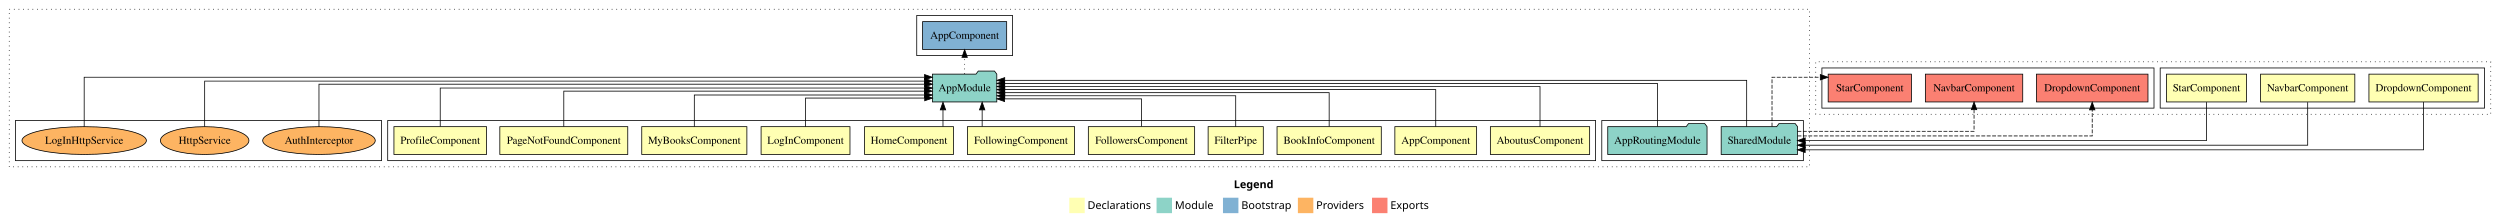
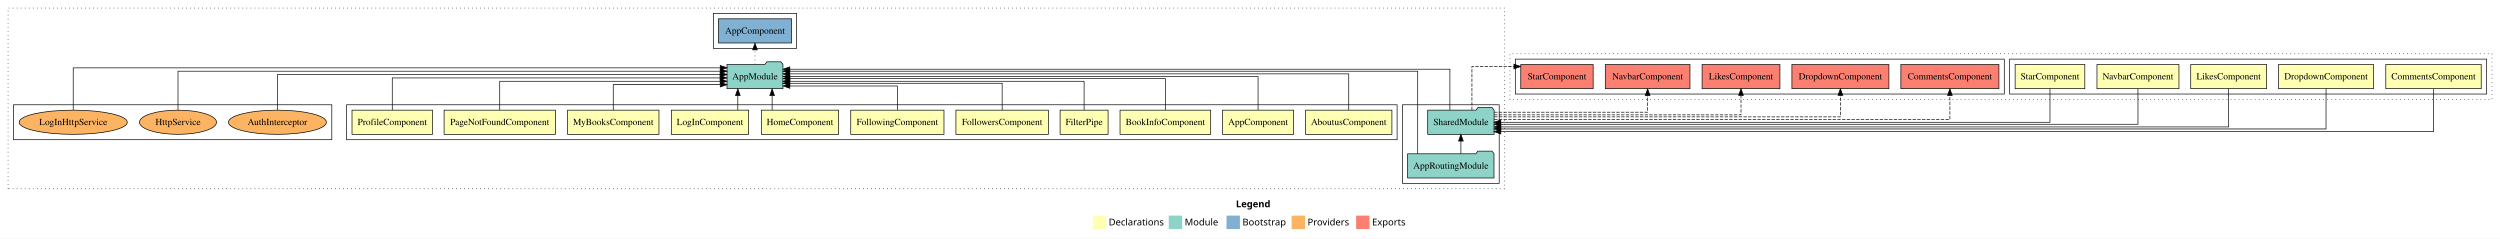
- <svg xmlns="http://www.w3.org/2000/svg" width="3237pt" height="290pt" viewBox="0.00 0.00 3237.00 290.00">
-   <g id="graph0" class="graph" transform="scale(1 1) rotate(0) translate(4 286)">
-     <polygon fill="#ffffff" stroke="transparent" points="-4,4 -4,-286 3233,-286 3233,4 -4,4" />
-     <text text-anchor="start" x="1593.509" y="-42.4" font-family="sans-serif" font-weight="bold" font-size="14.00" fill="#000000">Legend</text>
-     <polygon fill="#ffffb3" stroke="transparent" points="1380.5,-10 1380.5,-30 1400.5,-30 1400.5,-10 1380.5,-10" />
-     <text text-anchor="start" x="1404.129" y="-15.4" font-family="sans-serif" font-size="14.00" fill="#000000">  Declarations</text>
-     <polygon fill="#8dd3c7" stroke="transparent" points="1493.5,-10 1493.5,-30 1513.5,-30 1513.5,-10 1493.5,-10" />
-     <text text-anchor="start" x="1517.225" y="-15.4" font-family="sans-serif" font-size="14.00" fill="#000000">  Module</text>
-     <polygon fill="#80b1d3" stroke="transparent" points="1579.5,-10 1579.5,-30 1599.5,-30 1599.5,-10 1579.5,-10" />
-     <text text-anchor="start" x="1603.281" y="-15.4" font-family="sans-serif" font-size="14.00" fill="#000000">  Bootstrap</text>
-     <polygon fill="#fdb462" stroke="transparent" points="1676.5,-10 1676.5,-30 1696.5,-30 1696.5,-10 1676.5,-10" />
-     <text text-anchor="start" x="1700.173" y="-15.4" font-family="sans-serif" font-size="14.00" fill="#000000">  Providers</text>
-     <polygon fill="#fb8072" stroke="transparent" points="1772.5,-10 1772.5,-30 1792.5,-30 1792.5,-10 1772.5,-10" />
-     <text text-anchor="start" x="1796.226" y="-15.4" font-family="sans-serif" font-size="14.00" fill="#000000">  Exports</text>
+ <svg xmlns="http://www.w3.org/2000/svg" width="3722pt" height="355pt" viewBox="0.00 0.00 3722.00 355.00">
+   <g id="graph0" class="graph" transform="scale(1 1) rotate(0) translate(4 351)">
+     <polygon fill="#ffffff" stroke="transparent" points="-4,4 -4,-351 3718,-351 3718,4 -4,4" />
+     <text text-anchor="start" x="1836.009" y="-42.4" font-family="sans-serif" font-weight="bold" font-size="14.00" fill="#000000">Legend</text>
+     <polygon fill="#ffffb3" stroke="transparent" points="1623,-10 1623,-30 1643,-30 1643,-10 1623,-10" />
+     <text text-anchor="start" x="1646.629" y="-15.4" font-family="sans-serif" font-size="14.00" fill="#000000">  Declarations</text>
+     <polygon fill="#8dd3c7" stroke="transparent" points="1736,-10 1736,-30 1756,-30 1756,-10 1736,-10" />
+     <text text-anchor="start" x="1759.725" y="-15.4" font-family="sans-serif" font-size="14.00" fill="#000000">  Module</text>
+     <polygon fill="#80b1d3" stroke="transparent" points="1822,-10 1822,-30 1842,-30 1842,-10 1822,-10" />
+     <text text-anchor="start" x="1845.781" y="-15.4" font-family="sans-serif" font-size="14.00" fill="#000000">  Bootstrap</text>
+     <polygon fill="#fdb462" stroke="transparent" points="1919,-10 1919,-30 1939,-30 1939,-10 1919,-10" />
+     <text text-anchor="start" x="1942.673" y="-15.4" font-family="sans-serif" font-size="14.00" fill="#000000">  Providers</text>
+     <polygon fill="#fb8072" stroke="transparent" points="2015,-10 2015,-30 2035,-30 2035,-10 2015,-10" />
+     <text text-anchor="start" x="2038.726" y="-15.4" font-family="sans-serif" font-size="14.00" fill="#000000">  Exports</text>
    <g id="clust1" class="cluster">
-       <polygon fill="none" stroke="#000000" stroke-dasharray="1,5" points="8,-70 8,-274 2339,-274 2339,-70 8,-70" />
+       <polygon fill="none" stroke="#000000" stroke-dasharray="1,5" points="8,-70 8,-339 2236,-339 2236,-70 8,-70" />
    </g>
    <g id="clust2" class="cluster">
-       <polygon fill="none" stroke="#000000" points="498,-78 498,-130 2062,-130 2062,-78 498,-78" />
+       <polygon fill="none" stroke="#000000" points="512,-143 512,-195 2076,-195 2076,-143 512,-143" />
    </g>
    <g id="clust14" class="cluster">
-       <polygon fill="none" stroke="#000000" points="2070,-78 2070,-130 2331,-130 2331,-78 2070,-78" />
+       <polygon fill="none" stroke="#000000" points="2084,-78 2084,-195 2228,-195 2228,-78 2084,-78" />
    </g>
    <g id="clust16" class="cluster">
-       <polygon fill="none" stroke="#000000" points="1183,-214 1183,-266 1307,-266 1307,-214 1183,-214" />
+       <polygon fill="none" stroke="#000000" points="1058,-279 1058,-331 1182,-331 1182,-279 1058,-279" />
    </g>
    <g id="clust17" class="cluster">
-       <polygon fill="none" stroke="#000000" points="16,-78 16,-130 490,-130 490,-78 16,-78" />
-     </g>
-     <g id="clust24" class="cluster">
-       <polygon fill="none" stroke="#000000" stroke-dasharray="1,5" points="2347,-138 2347,-206 3221,-206 3221,-138 2347,-138" />
-     </g>
-     <g id="clust25" class="cluster">
-       <polygon fill="none" stroke="#000000" points="2793,-146 2793,-198 3213,-198 3213,-146 2793,-146" />
+       <polygon fill="none" stroke="#000000" points="16,-143 16,-195 490,-195 490,-143 16,-143" />
    </g>
    <g id="clust30" class="cluster">
-       <polygon fill="none" stroke="#000000" points="2355,-146 2355,-198 2785,-198 2785,-146 2355,-146" />
+       <polygon fill="none" stroke="#000000" stroke-dasharray="1,5" points="2244,-203 2244,-271 3706,-271 3706,-203 2244,-203" />
+     </g>
+     <g id="clust31" class="cluster">
+       <polygon fill="none" stroke="#000000" points="2988,-211 2988,-263 3698,-263 3698,-211 2988,-211" />
+     </g>
+     <g id="clust38" class="cluster">
+       <polygon fill="none" stroke="#000000" points="2252,-211 2252,-263 2980,-263 2980,-211 2252,-211" />
    </g>
    <g id="node1" class="node">
-       <polygon fill="#ffffb3" stroke="#000000" points="2054.274,-122 1925.726,-122 1925.726,-86 2054.274,-86 2054.274,-122" />
-       <text text-anchor="middle" x="1990" y="-99.8" font-family="Times,serif" font-size="14.00" fill="#000000">AboutusComponent</text>
+       <polygon fill="#ffffb3" stroke="#000000" points="2068.274,-187 1939.726,-187 1939.726,-151 2068.274,-151 2068.274,-187" />
+       <text text-anchor="middle" x="2004" y="-164.8" font-family="Times,serif" font-size="14.00" fill="#000000">AboutusComponent</text>
    </g>
    <g id="node12" class="node">
-       <polygon fill="#8dd3c7" stroke="#000000" points="1286.657,-190 1283.657,-194 1262.657,-194 1259.657,-190 1203.343,-190 1203.343,-154 1286.657,-154 1286.657,-190" />
-       <text text-anchor="middle" x="1245" y="-167.8" font-family="Times,serif" font-size="14.00" fill="#000000">AppModule</text>
+       <polygon fill="#8dd3c7" stroke="#000000" points="1161.657,-255 1158.657,-259 1137.657,-259 1134.657,-255 1078.343,-255 1078.343,-219 1161.657,-219 1161.657,-255" />
+       <text text-anchor="middle" x="1120" y="-232.8" font-family="Times,serif" font-size="14.00" fill="#000000">AppModule</text>
    </g>
    <g id="edge1" class="edge">
-       <path fill="none" stroke="#000000" d="M1990,-122.027C1990,-142.767 1990,-174 1990,-174 1990,-174 1296.919,-174 1296.919,-174" />
-       <polygon fill="#000000" stroke="#000000" points="1296.92,-170.5 1286.919,-174 1296.919,-177.5 1296.92,-170.5" />
+       <path fill="none" stroke="#000000" d="M2004,-187.169C2004,-208.498 2004,-241 2004,-241 2004,-241 1171.746,-241 1171.746,-241" />
+       <polygon fill="#000000" stroke="#000000" points="1171.746,-237.5 1161.746,-241 1171.746,-244.5 1171.746,-237.5" />
    </g>
    <g id="node2" class="node">
-       <polygon fill="#ffffb3" stroke="#000000" points="1907.94,-122 1802.06,-122 1802.06,-86 1907.94,-86 1907.94,-122" />
-       <text text-anchor="middle" x="1855" y="-99.8" font-family="Times,serif" font-size="14.00" fill="#000000">AppComponent</text>
+       <polygon fill="#ffffb3" stroke="#000000" points="1921.94,-187 1816.06,-187 1816.06,-151 1921.94,-151 1921.94,-187" />
+       <text text-anchor="middle" x="1869" y="-164.8" font-family="Times,serif" font-size="14.00" fill="#000000">AppComponent</text>
    </g>
    <g id="edge2" class="edge">
-       <path fill="none" stroke="#000000" d="M1855,-122.035C1855,-141.576 1855,-170 1855,-170 1855,-170 1296.928,-170 1296.928,-170" />
-       <polygon fill="#000000" stroke="#000000" points="1296.928,-166.5 1286.928,-170 1296.928,-173.5 1296.928,-166.5" />
+       <path fill="none" stroke="#000000" d="M1869,-187.223C1869,-207.365 1869,-237 1869,-237 1869,-237 1171.874,-237 1171.874,-237" />
+       <polygon fill="#000000" stroke="#000000" points="1171.874,-233.5 1161.874,-237 1171.874,-240.5 1171.874,-233.5" />
    </g>
    <g id="node3" class="node">
-       <polygon fill="#ffffb3" stroke="#000000" points="1784.49,-122 1649.51,-122 1649.51,-86 1784.49,-86 1784.49,-122" />
-       <text text-anchor="middle" x="1717" y="-99.8" font-family="Times,serif" font-size="14.00" fill="#000000">BookInfoComponent</text>
+       <polygon fill="#ffffb3" stroke="#000000" points="1798.49,-187 1663.51,-187 1663.51,-151 1798.49,-151 1798.49,-187" />
+       <text text-anchor="middle" x="1731" y="-164.8" font-family="Times,serif" font-size="14.00" fill="#000000">BookInfoComponent</text>
    </g>
    <g id="edge3" class="edge">
-       <path fill="none" stroke="#000000" d="M1717,-122.267C1717,-140.555 1717,-166 1717,-166 1717,-166 1296.887,-166 1296.887,-166" />
-       <polygon fill="#000000" stroke="#000000" points="1296.887,-162.5 1286.887,-166 1296.887,-169.5 1296.887,-162.5" />
+       <path fill="none" stroke="#000000" d="M1731,-187.106C1731,-206.339 1731,-234 1731,-234 1731,-234 1171.996,-234 1171.996,-234" />
+       <polygon fill="#000000" stroke="#000000" points="1171.996,-230.5 1161.996,-234 1171.996,-237.5 1171.996,-230.5" />
    </g>
    <g id="node4" class="node">
-       <polygon fill="#ffffb3" stroke="#000000" points="1631.718,-122 1560.282,-122 1560.282,-86 1631.718,-86 1631.718,-122" />
-       <text text-anchor="middle" x="1596" y="-99.8" font-family="Times,serif" font-size="14.00" fill="#000000">FilterPipe</text>
+       <polygon fill="#ffffb3" stroke="#000000" points="1645.718,-187 1574.282,-187 1574.282,-151 1645.718,-151 1645.718,-187" />
+       <text text-anchor="middle" x="1610" y="-164.8" font-family="Times,serif" font-size="14.00" fill="#000000">FilterPipe</text>
    </g>
    <g id="edge4" class="edge">
-       <path fill="none" stroke="#000000" d="M1596,-122.034C1596,-139.06 1596,-162 1596,-162 1596,-162 1296.99,-162 1296.99,-162" />
-       <polygon fill="#000000" stroke="#000000" points="1296.99,-158.5 1286.99,-162 1296.99,-165.5 1296.99,-158.5" />
+       <path fill="none" stroke="#000000" d="M1610,-187.302C1610,-205.27 1610,-230 1610,-230 1610,-230 1171.777,-230 1171.777,-230" />
+       <polygon fill="#000000" stroke="#000000" points="1171.777,-226.5 1161.777,-230 1171.777,-233.5 1171.777,-226.5" />
    </g>
    <g id="node5" class="node">
-       <polygon fill="#ffffb3" stroke="#000000" points="1542.823,-122 1405.177,-122 1405.177,-86 1542.823,-86 1542.823,-122" />
-       <text text-anchor="middle" x="1474" y="-99.8" font-family="Times,serif" font-size="14.00" fill="#000000">FollowersComponent</text>
+       <polygon fill="#ffffb3" stroke="#000000" points="1556.823,-187 1419.177,-187 1419.177,-151 1556.823,-151 1556.823,-187" />
+       <text text-anchor="middle" x="1488" y="-164.8" font-family="Times,serif" font-size="14.00" fill="#000000">FollowersComponent</text>
    </g>
    <g id="edge5" class="edge">
-       <path fill="none" stroke="#000000" d="M1474,-122.282C1474,-137.948 1474,-158 1474,-158 1474,-158 1296.736,-158 1296.736,-158" />
-       <polygon fill="#000000" stroke="#000000" points="1296.736,-154.5 1286.736,-158 1296.736,-161.5 1296.736,-154.5" />
+       <path fill="none" stroke="#000000" d="M1488,-187.034C1488,-204.06 1488,-227 1488,-227 1488,-227 1171.856,-227 1171.856,-227" />
+       <polygon fill="#000000" stroke="#000000" points="1171.856,-223.5 1161.856,-227 1171.856,-230.5 1171.856,-223.5" />
    </g>
    <g id="node6" class="node">
-       <polygon fill="#ffffb3" stroke="#000000" points="1387.393,-122 1248.607,-122 1248.607,-86 1387.393,-86 1387.393,-122" />
-       <text text-anchor="middle" x="1318" y="-99.8" font-family="Times,serif" font-size="14.00" fill="#000000">FollowingComponent</text>
+       <polygon fill="#ffffb3" stroke="#000000" points="1401.393,-187 1262.607,-187 1262.607,-151 1401.393,-151 1401.393,-187" />
+       <text text-anchor="middle" x="1332" y="-164.8" font-family="Times,serif" font-size="14.00" fill="#000000">FollowingComponent</text>
    </g>
    <g id="edge6" class="edge">
-       <path fill="none" stroke="#000000" d="M1267.691,-122.223C1267.691,-122.223 1267.691,-143.727 1267.691,-143.727" />
-       <polygon fill="#000000" stroke="#000000" points="1264.191,-143.727 1267.691,-153.727 1271.191,-143.727 1264.191,-143.727" />
+       <path fill="none" stroke="#000000" d="M1332,-187.282C1332,-202.948 1332,-223 1332,-223 1332,-223 1171.884,-223 1171.884,-223" />
+       <polygon fill="#000000" stroke="#000000" points="1171.884,-219.5 1161.884,-223 1171.884,-226.5 1171.884,-219.5" />
    </g>
    <g id="node7" class="node">
-       <polygon fill="#ffffb3" stroke="#000000" points="1230.545,-122 1115.455,-122 1115.455,-86 1230.545,-86 1230.545,-122" />
-       <text text-anchor="middle" x="1173" y="-99.8" font-family="Times,serif" font-size="14.00" fill="#000000">HomeComponent</text>
+       <polygon fill="#ffffb3" stroke="#000000" points="1244.545,-187 1129.455,-187 1129.455,-151 1244.545,-151 1244.545,-187" />
+       <text text-anchor="middle" x="1187" y="-164.8" font-family="Times,serif" font-size="14.00" fill="#000000">HomeComponent</text>
    </g>
    <g id="edge7" class="edge">
-       <path fill="none" stroke="#000000" d="M1216.972,-122.223C1216.972,-122.223 1216.972,-143.727 1216.972,-143.727" />
-       <polygon fill="#000000" stroke="#000000" points="1213.472,-143.727 1216.972,-153.727 1220.472,-143.727 1213.472,-143.727" />
+       <path fill="none" stroke="#000000" d="M1145.528,-187.223C1145.528,-187.223 1145.528,-208.727 1145.528,-208.727" />
+       <polygon fill="#000000" stroke="#000000" points="1142.028,-208.727 1145.528,-218.727 1149.028,-208.727 1142.028,-208.727" />
    </g>
    <g id="node8" class="node">
-       <polygon fill="#ffffb3" stroke="#000000" points="1096.546,-122 981.453,-122 981.453,-86 1096.546,-86 1096.546,-122" />
-       <text text-anchor="middle" x="1039" y="-99.8" font-family="Times,serif" font-size="14.00" fill="#000000">LogInComponent</text>
+       <polygon fill="#ffffb3" stroke="#000000" points="1110.546,-187 995.453,-187 995.453,-151 1110.546,-151 1110.546,-187" />
+       <text text-anchor="middle" x="1053" y="-164.8" font-family="Times,serif" font-size="14.00" fill="#000000">LogInComponent</text>
    </g>
    <g id="edge8" class="edge">
-       <path fill="none" stroke="#000000" d="M1039,-122.009C1039,-138.049 1039,-159 1039,-159 1039,-159 1193.313,-159 1193.313,-159" />
-       <polygon fill="#000000" stroke="#000000" points="1193.313,-162.5 1203.313,-159 1193.313,-155.5 1193.313,-162.5" />
+       <path fill="none" stroke="#000000" d="M1094.472,-187.223C1094.472,-187.223 1094.472,-208.727 1094.472,-208.727" />
+       <polygon fill="#000000" stroke="#000000" points="1090.972,-208.727 1094.472,-218.727 1097.972,-208.727 1090.972,-208.727" />
    </g>
    <g id="node9" class="node">
-       <polygon fill="#ffffb3" stroke="#000000" points="963.059,-122 826.941,-122 826.941,-86 963.059,-86 963.059,-122" />
-       <text text-anchor="middle" x="895" y="-99.8" font-family="Times,serif" font-size="14.00" fill="#000000">MyBooksComponent</text>
+       <polygon fill="#ffffb3" stroke="#000000" points="977.059,-187 840.941,-187 840.941,-151 977.059,-151 977.059,-187" />
+       <text text-anchor="middle" x="909" y="-164.8" font-family="Times,serif" font-size="14.00" fill="#000000">MyBooksComponent</text>
    </g>
    <g id="edge9" class="edge">
-       <path fill="none" stroke="#000000" d="M895,-122.022C895,-139.373 895,-163 895,-163 895,-163 1193.13,-163 1193.13,-163" />
-       <polygon fill="#000000" stroke="#000000" points="1193.13,-166.5 1203.13,-163 1193.129,-159.5 1193.13,-166.5" />
+       <path fill="none" stroke="#000000" d="M909,-187.027C909,-203.398 909,-225 909,-225 909,-225 1068.313,-225 1068.313,-225" />
+       <polygon fill="#000000" stroke="#000000" points="1068.313,-228.5 1078.313,-225 1068.313,-221.5 1068.313,-228.5" />
    </g>
    <g id="node10" class="node">
-       <polygon fill="#ffffb3" stroke="#000000" points="808.824,-122 643.176,-122 643.176,-86 808.824,-86 808.824,-122" />
-       <text text-anchor="middle" x="726" y="-99.8" font-family="Times,serif" font-size="14.00" fill="#000000">PageNotFoundComponent</text>
+       <polygon fill="#ffffb3" stroke="#000000" points="822.824,-187 657.176,-187 657.176,-151 822.824,-151 822.824,-187" />
+       <text text-anchor="middle" x="740" y="-164.8" font-family="Times,serif" font-size="14.00" fill="#000000">PageNotFoundComponent</text>
    </g>
    <g id="edge10" class="edge">
-       <path fill="none" stroke="#000000" d="M726,-122.169C726,-141.09 726,-168 726,-168 726,-168 1192.968,-168 1192.968,-168" />
-       <polygon fill="#000000" stroke="#000000" points="1192.968,-171.5 1202.968,-168 1192.968,-164.5 1192.968,-171.5" />
+       <path fill="none" stroke="#000000" d="M740,-187.302C740,-205.27 740,-230 740,-230 740,-230 1068.246,-230 1068.246,-230" />
+       <polygon fill="#000000" stroke="#000000" points="1068.246,-233.5 1078.246,-230 1068.246,-226.5 1068.246,-233.5" />
    </g>
    <g id="node11" class="node">
-       <polygon fill="#ffffb3" stroke="#000000" points="625.933,-122 506.067,-122 506.067,-86 625.933,-86 625.933,-122" />
-       <text text-anchor="middle" x="566" y="-99.8" font-family="Times,serif" font-size="14.00" fill="#000000">ProfileComponent</text>
+       <polygon fill="#ffffb3" stroke="#000000" points="639.933,-187 520.067,-187 520.067,-151 639.933,-151 639.933,-187" />
+       <text text-anchor="middle" x="580" y="-164.8" font-family="Times,serif" font-size="14.00" fill="#000000">ProfileComponent</text>
    </g>
    <g id="edge11" class="edge">
-       <path fill="none" stroke="#000000" d="M566,-122.223C566,-142.365 566,-172 566,-172 566,-172 1193.293,-172 1193.293,-172" />
-       <polygon fill="#000000" stroke="#000000" points="1193.293,-175.5 1203.293,-172 1193.293,-168.5 1193.293,-175.5" />
+       <path fill="none" stroke="#000000" d="M580,-187.035C580,-206.576 580,-235 580,-235 580,-235 1068.076,-235 1068.076,-235" />
+       <polygon fill="#000000" stroke="#000000" points="1068.076,-238.5 1078.076,-235 1068.076,-231.5 1068.076,-238.5" />
    </g>
    <g id="node15" class="node">
-       <polygon fill="#80b1d3" stroke="#000000" points="1299.439,-258 1190.561,-258 1190.561,-222 1299.439,-222 1299.439,-258" />
-       <text text-anchor="middle" x="1245" y="-235.8" font-family="Times,serif" font-size="14.00" fill="#000000">AppComponent </text>
+       <polygon fill="#80b1d3" stroke="#000000" points="1174.439,-323 1065.561,-323 1065.561,-287 1174.439,-287 1174.439,-323" />
+       <text text-anchor="middle" x="1120" y="-300.8" font-family="Times,serif" font-size="14.00" fill="#000000">AppComponent </text>
    </g>
    <g id="edge14" class="edge">
-       <path fill="none" stroke="#000000" stroke-dasharray="1,5" d="M1245,-190.223C1245,-190.223 1245,-211.727 1245,-211.727" />
-       <polygon fill="#000000" stroke="#000000" points="1241.5,-211.727 1245,-221.727 1248.5,-211.727 1241.5,-211.727" />
+       <path fill="none" stroke="#000000" stroke-dasharray="1,5" d="M1120,-255.223C1120,-255.223 1120,-276.727 1120,-276.727" />
+       <polygon fill="#000000" stroke="#000000" points="1116.5,-276.727 1120,-286.727 1123.5,-276.727 1116.5,-276.727" />
    </g>
    <g id="node13" class="node">
-       <polygon fill="#8dd3c7" stroke="#000000" points="2206.274,-122 2203.274,-126 2182.274,-126 2179.274,-122 2077.726,-122 2077.726,-86 2206.274,-86 2206.274,-122" />
-       <text text-anchor="middle" x="2142" y="-99.8" font-family="Times,serif" font-size="14.00" fill="#000000">AppRoutingModule</text>
+       <polygon fill="#8dd3c7" stroke="#000000" points="2220.274,-122 2217.274,-126 2196.274,-126 2193.274,-122 2091.726,-122 2091.726,-86 2220.274,-86 2220.274,-122" />
+       <text text-anchor="middle" x="2156" y="-99.8" font-family="Times,serif" font-size="14.00" fill="#000000">AppRoutingModule</text>
    </g>
    <g id="edge12" class="edge">
-       <path fill="none" stroke="#000000" d="M2142,-122.292C2142,-144.206 2142,-178 2142,-178 2142,-178 1296.763,-178 1296.763,-178" />
-       <polygon fill="#000000" stroke="#000000" points="1296.763,-174.5 1286.763,-178 1296.763,-181.5 1296.763,-174.5" />
+       <path fill="none" stroke="#000000" d="M2106.701,-122.145C2106.701,-160.226 2106.701,-245 2106.701,-245 2106.701,-245 1171.767,-245 1171.767,-245" />
+       <polygon fill="#000000" stroke="#000000" points="1171.767,-241.5 1161.767,-245 1171.767,-248.5 1171.767,-241.5" />
    </g>
    <g id="node14" class="node">
-       <polygon fill="#8dd3c7" stroke="#000000" points="2323.423,-122 2320.423,-126 2299.423,-126 2296.423,-122 2224.577,-122 2224.577,-86 2323.423,-86 2323.423,-122" />
-       <text text-anchor="middle" x="2274" y="-99.8" font-family="Times,serif" font-size="14.00" fill="#000000">SharedModule</text>
+       <polygon fill="#8dd3c7" stroke="#000000" points="2220.423,-187 2217.423,-191 2196.423,-191 2193.423,-187 2121.577,-187 2121.577,-151 2220.423,-151 2220.423,-187" />
+       <text text-anchor="middle" x="2171" y="-164.8" font-family="Times,serif" font-size="14.00" fill="#000000">SharedModule</text>
+     </g>
+     <g id="edge23" class="edge">
+       <path fill="none" stroke="#000000" d="M2171,-122.106C2171,-122.106 2171,-140.991 2171,-140.991" />
+       <polygon fill="#000000" stroke="#000000" points="2167.5,-140.991 2171,-150.991 2174.5,-140.991 2167.5,-140.991" />
    </g>
    <g id="edge13" class="edge">
-       <path fill="none" stroke="#000000" d="M2257.596,-122.091C2257.596,-145.133 2257.596,-182 2257.596,-182 2257.596,-182 1296.901,-182 1296.901,-182" />
-       <polygon fill="#000000" stroke="#000000" points="1296.901,-178.5 1286.901,-182 1296.901,-185.5 1296.901,-178.5" />
+       <path fill="none" stroke="#000000" d="M2154.596,-187.323C2154.596,-210.66 2154.596,-248 2154.596,-248 2154.596,-248 1171.839,-248 1171.839,-248" />
+       <polygon fill="#000000" stroke="#000000" points="1171.839,-244.5 1161.839,-248 1171.839,-251.5 1171.839,-244.5" />
+     </g>
+     <g id="node24" class="node">
+       <polygon fill="#fb8072" stroke="#000000" points="2972.001,-255 2825.999,-255 2825.999,-219 2972.001,-219 2972.001,-255" />
+       <text text-anchor="middle" x="2899" y="-232.8" font-family="Times,serif" font-size="14.00" fill="#000000">CommentsComponent </text>
+     </g>
+     <g id="edge24" class="edge">
+       <path fill="none" stroke="#000000" stroke-dasharray="5,2" d="M2220.466,-173C2384.319,-173 2899,-173 2899,-173 2899,-173 2899,-208.831 2899,-208.831" />
+       <polygon fill="#000000" stroke="#000000" points="2895.5,-208.831 2899,-218.831 2902.5,-208.831 2895.5,-208.831" />
+     </g>
+     <g id="node25" class="node">
+       <polygon fill="#fb8072" stroke="#000000" points="2808.206,-255 2663.794,-255 2663.794,-219 2808.206,-219 2808.206,-255" />
+       <text text-anchor="middle" x="2736" y="-232.8" font-family="Times,serif" font-size="14.00" fill="#000000">DropdownComponent </text>
+     </g>
+     <g id="edge25" class="edge">
+       <path fill="none" stroke="#000000" stroke-dasharray="5,2" d="M2220.645,-177C2358.515,-177 2736,-177 2736,-177 2736,-177 2736,-208.998 2736,-208.998" />
+       <polygon fill="#000000" stroke="#000000" points="2732.5,-208.998 2736,-218.998 2739.5,-208.998 2732.5,-208.998" />
+     </g>
+     <g id="node26" class="node">
+       <polygon fill="#fb8072" stroke="#000000" points="2645.935,-255 2530.065,-255 2530.065,-219 2645.935,-219 2645.935,-255" />
+       <text text-anchor="middle" x="2588" y="-232.8" font-family="Times,serif" font-size="14.00" fill="#000000">LikesComponent </text>
+     </g>
+     <g id="edge26" class="edge">
+       <path fill="none" stroke="#000000" stroke-dasharray="5,2" d="M2220.473,-180C2330.932,-180 2588,-180 2588,-180 2588,-180 2588,-208.965 2588,-208.965" />
+       <polygon fill="#000000" stroke="#000000" points="2584.5,-208.965 2588,-218.965 2591.5,-208.965 2584.5,-208.965" />
+     </g>
+     <g id="node27" class="node">
+       <polygon fill="#fb8072" stroke="#000000" points="2512.029,-255 2385.971,-255 2385.971,-219 2512.029,-219 2512.029,-255" />
+       <text text-anchor="middle" x="2449" y="-232.8" font-family="Times,serif" font-size="14.00" fill="#000000">NavbarComponent </text>
+     </g>
+     <g id="edge27" class="edge">
+       <path fill="none" stroke="#000000" stroke-dasharray="5,2" d="M2220.381,-184C2300.267,-184 2449,-184 2449,-184 2449,-184 2449,-208.76 2449,-208.76" />
+       <polygon fill="#000000" stroke="#000000" points="2445.5,-208.76 2449,-218.76 2452.5,-208.76 2445.5,-208.76" />
+     </g>
+     <g id="node28" class="node">
+       <polygon fill="#fb8072" stroke="#000000" points="2367.881,-255 2260.119,-255 2260.119,-219 2367.881,-219 2367.881,-255" />
+       <text text-anchor="middle" x="2314" y="-232.8" font-family="Times,serif" font-size="14.00" fill="#000000">StarComponent </text>
+     </g>
+     <g id="edge28" class="edge">
+       <path fill="none" stroke="#000000" stroke-dasharray="5,2" d="M2187.404,-187.01C2187.404,-211.421 2187.404,-252 2187.404,-252 2187.404,-252 2249.945,-252 2249.945,-252" />
+       <polygon fill="#000000" stroke="#000000" points="2249.945,-255.5 2259.945,-252 2249.945,-248.5 2249.945,-255.5" />
+     </g>
+     <g id="node16" class="node">
+       <ellipse fill="#fdb462" stroke="#000000" cx="409" cy="-169" rx="72.912" ry="18" />
+       <text text-anchor="middle" x="409" y="-164.8" font-family="Times,serif" font-size="14.00" fill="#000000">AuthInterceptor</text>
+     </g>
+     <g id="edge15" class="edge">
+       <path fill="none" stroke="#000000" d="M409,-187.284C409,-208.321 409,-240 409,-240 409,-240 1068.178,-240 1068.178,-240" />
+       <polygon fill="#000000" stroke="#000000" points="1068.178,-243.5 1078.178,-240 1068.178,-236.5 1068.178,-243.5" />
+     </g>
+     <g id="node17" class="node">
+       <ellipse fill="#fdb462" stroke="#000000" cx="261" cy="-169" rx="57.319" ry="18" />
+       <text text-anchor="middle" x="261" y="-164.8" font-family="Times,serif" font-size="14.00" fill="#000000">HttpService</text>
+     </g>
+     <g id="edge16" class="edge">
+       <path fill="none" stroke="#000000" d="M261,-187.011C261,-209.485 261,-245 261,-245 261,-245 1068.278,-245 1068.278,-245" />
+       <polygon fill="#000000" stroke="#000000" points="1068.278,-248.5 1078.278,-245 1068.278,-241.5 1068.278,-248.5" />
+     </g>
+     <g id="node18" class="node">
+       <ellipse fill="#fdb462" stroke="#000000" cx="105" cy="-169" rx="80.518" ry="18" />
+       <text text-anchor="middle" x="105" y="-164.8" font-family="Times,serif" font-size="14.00" fill="#000000">LogInHttpService</text>
+     </g>
+     <g id="edge17" class="edge">
+       <path fill="none" stroke="#000000" d="M105,-187.38C105,-211.279 105,-250 105,-250 105,-250 1068.319,-250 1068.319,-250" />
+       <polygon fill="#000000" stroke="#000000" points="1068.319,-253.5 1078.319,-250 1068.319,-246.5 1068.319,-253.5" />
+     </g>
+     <g id="node19" class="node">
+       <polygon fill="#ffffb3" stroke="#000000" points="3690,-255 3548,-255 3548,-219 3690,-219 3690,-255" />
+       <text text-anchor="middle" x="3619" y="-232.8" font-family="Times,serif" font-size="14.00" fill="#000000">CommentsComponent</text>
+     </g>
+     <g id="edge18" class="edge">
+       <path fill="none" stroke="#000000" d="M3619,-218.802C3619,-194.644 3619,-155 3619,-155 3619,-155 2230.425,-155 2230.425,-155" />
+       <polygon fill="#000000" stroke="#000000" points="2230.425,-151.5 2220.425,-155 2230.425,-158.5 2230.425,-151.5" />
+     </g>
+     <g id="node20" class="node">
+       <polygon fill="#ffffb3" stroke="#000000" points="3529.706,-255 3388.294,-255 3388.294,-219 3529.706,-219 3529.706,-255" />
+       <text text-anchor="middle" x="3459" y="-232.8" font-family="Times,serif" font-size="14.00" fill="#000000">DropdownComponent</text>
+     </g>
+     <g id="edge19" class="edge">
+       <path fill="none" stroke="#000000" d="M3459,-218.909C3459,-195.867 3459,-159 3459,-159 3459,-159 2230.309,-159 2230.309,-159" />
+       <polygon fill="#000000" stroke="#000000" points="2230.309,-155.5 2220.309,-159 2230.309,-162.5 2230.309,-155.5" />
+     </g>
+     <g id="node21" class="node">
+       <polygon fill="#ffffb3" stroke="#000000" points="3370.436,-255 3257.564,-255 3257.564,-219 3370.436,-219 3370.436,-255" />
+       <text text-anchor="middle" x="3314" y="-232.8" font-family="Times,serif" font-size="14.00" fill="#000000">LikesComponent</text>
+     </g>
+     <g id="edge20" class="edge">
+       <path fill="none" stroke="#000000" d="M3314,-218.845C3314,-196.648 3314,-162 3314,-162 3314,-162 2230.48,-162 2230.48,-162" />
+       <polygon fill="#000000" stroke="#000000" points="2230.48,-158.5 2220.48,-162 2230.48,-165.5 2230.48,-158.5" />
    </g>
    <g id="node22" class="node">
-       <polygon fill="#fb8072" stroke="#000000" points="2777.206,-190 2632.794,-190 2632.794,-154 2777.206,-154 2777.206,-190" />
-       <text text-anchor="middle" x="2705" y="-167.8" font-family="Times,serif" font-size="14.00" fill="#000000">DropdownComponent </text>
+       <polygon fill="#ffffb3" stroke="#000000" points="3240.03,-255 3117.97,-255 3117.97,-219 3240.03,-219 3240.03,-255" />
+       <text text-anchor="middle" x="3179" y="-232.8" font-family="Times,serif" font-size="14.00" fill="#000000">NavbarComponent</text>
    </g>
    <g id="edge21" class="edge">
-       <path fill="none" stroke="#000000" stroke-dasharray="5,2" d="M2323.441,-110C2436.651,-110 2705,-110 2705,-110 2705,-110 2705,-143.733 2705,-143.733" />
-       <polygon fill="#000000" stroke="#000000" points="2701.5,-143.733 2705,-153.733 2708.5,-143.733 2701.5,-143.733" />
+       <path fill="none" stroke="#000000" d="M3179,-218.716C3179,-197.679 3179,-166 3179,-166 3179,-166 2230.3,-166 2230.3,-166" />
+       <polygon fill="#000000" stroke="#000000" points="2230.3,-162.5 2220.3,-166 2230.3,-169.5 2230.3,-162.5" />
    </g>
    <g id="node23" class="node">
-       <polygon fill="#fb8072" stroke="#000000" points="2615.029,-190 2488.971,-190 2488.971,-154 2615.029,-154 2615.029,-190" />
-       <text text-anchor="middle" x="2552" y="-167.8" font-family="Times,serif" font-size="14.00" fill="#000000">NavbarComponent </text>
+       <polygon fill="#ffffb3" stroke="#000000" points="3099.881,-255 2996.119,-255 2996.119,-219 3099.881,-219 3099.881,-255" />
+       <text text-anchor="middle" x="3048" y="-232.8" font-family="Times,serif" font-size="14.00" fill="#000000">StarComponent</text>
    </g>
    <g id="edge22" class="edge">
-       <path fill="none" stroke="#000000" stroke-dasharray="5,2" d="M2323.381,-116C2403.267,-116 2552,-116 2552,-116 2552,-116 2552,-143.973 2552,-143.973" />
-       <polygon fill="#000000" stroke="#000000" points="2548.5,-143.973 2552,-153.973 2555.5,-143.973 2548.5,-143.973" />
-     </g>
-     <g id="node24" class="node">
-       <polygon fill="#fb8072" stroke="#000000" points="2470.881,-190 2363.119,-190 2363.119,-154 2470.881,-154 2470.881,-190" />
-       <text text-anchor="middle" x="2417" y="-167.8" font-family="Times,serif" font-size="14.00" fill="#000000">StarComponent </text>
-     </g>
-     <g id="edge23" class="edge">
-       <path fill="none" stroke="#000000" stroke-dasharray="5,2" d="M2290.404,-122.198C2290.404,-146.356 2290.404,-186 2290.404,-186 2290.404,-186 2352.945,-186 2352.945,-186" />
-       <polygon fill="#000000" stroke="#000000" points="2352.945,-189.5 2362.945,-186 2352.945,-182.5 2352.945,-189.5" />
-     </g>
-     <g id="node16" class="node">
-       <ellipse fill="#fdb462" stroke="#000000" cx="409" cy="-104" rx="72.912" ry="18" />
-       <text text-anchor="middle" x="409" y="-99.8" font-family="Times,serif" font-size="14.00" fill="#000000">AuthInterceptor</text>
-     </g>
-     <g id="edge15" class="edge">
-       <path fill="none" stroke="#000000" d="M409,-122.045C409,-143.662 409,-177 409,-177 409,-177 1193.257,-177 1193.257,-177" />
-       <polygon fill="#000000" stroke="#000000" points="1193.257,-180.5 1203.257,-177 1193.257,-173.5 1193.257,-180.5" />
-     </g>
-     <g id="node17" class="node">
-       <ellipse fill="#fdb462" stroke="#000000" cx="261" cy="-104" rx="57.319" ry="18" />
-       <text text-anchor="middle" x="261" y="-99.8" font-family="Times,serif" font-size="14.00" fill="#000000">HttpService</text>
-     </g>
-     <g id="edge16" class="edge">
-       <path fill="none" stroke="#000000" d="M261,-122.248C261,-145.018 261,-181 261,-181 261,-181 1193.034,-181 1193.034,-181" />
-       <polygon fill="#000000" stroke="#000000" points="1193.034,-184.5 1203.034,-181 1193.034,-177.5 1193.034,-184.5" />
-     </g>
-     <g id="node18" class="node">
-       <ellipse fill="#fdb462" stroke="#000000" cx="105" cy="-104" rx="80.518" ry="18" />
-       <text text-anchor="middle" x="105" y="-99.8" font-family="Times,serif" font-size="14.00" fill="#000000">LogInHttpService</text>
-     </g>
-     <g id="edge17" class="edge">
-       <path fill="none" stroke="#000000" d="M105,-122.198C105,-146.356 105,-186 105,-186 105,-186 1193.075,-186 1193.075,-186" />
-       <polygon fill="#000000" stroke="#000000" points="1193.075,-189.5 1203.075,-186 1193.075,-182.5 1193.075,-189.5" />
-     </g>
-     <g id="node19" class="node">
-       <polygon fill="#ffffb3" stroke="#000000" points="3204.706,-190 3063.294,-190 3063.294,-154 3204.706,-154 3204.706,-190" />
-       <text text-anchor="middle" x="3134" y="-167.8" font-family="Times,serif" font-size="14.00" fill="#000000">DropdownComponent</text>
-     </g>
-     <g id="edge18" class="edge">
-       <path fill="none" stroke="#000000" d="M3134,-153.847C3134,-130.243 3134,-92 3134,-92 3134,-92 2333.326,-92 2333.326,-92" />
-       <polygon fill="#000000" stroke="#000000" points="2333.326,-88.5 2323.326,-92 2333.326,-95.5 2333.326,-88.5" />
-     </g>
-     <g id="node20" class="node">
-       <polygon fill="#ffffb3" stroke="#000000" points="3045.03,-190 2922.97,-190 2922.97,-154 3045.03,-154 3045.03,-190" />
-       <text text-anchor="middle" x="2984" y="-167.8" font-family="Times,serif" font-size="14.00" fill="#000000">NavbarComponent</text>
-     </g>
-     <g id="edge19" class="edge">
-       <path fill="none" stroke="#000000" d="M2984,-153.708C2984,-131.794 2984,-98 2984,-98 2984,-98 2333.362,-98 2333.362,-98" />
-       <polygon fill="#000000" stroke="#000000" points="2333.362,-94.5 2323.362,-98 2333.362,-101.5 2333.362,-94.5" />
-     </g>
-     <g id="node21" class="node">
-       <polygon fill="#ffffb3" stroke="#000000" points="2904.881,-190 2801.119,-190 2801.119,-154 2904.881,-154 2904.881,-190" />
-       <text text-anchor="middle" x="2853" y="-167.8" font-family="Times,serif" font-size="14.00" fill="#000000">StarComponent</text>
-     </g>
-     <g id="edge20" class="edge">
-       <path fill="none" stroke="#000000" d="M2853,-153.777C2853,-133.635 2853,-104 2853,-104 2853,-104 2333.365,-104 2333.365,-104" />
-       <polygon fill="#000000" stroke="#000000" points="2333.365,-100.5 2323.365,-104 2333.365,-107.5 2333.365,-100.5" />
+       <path fill="none" stroke="#000000" d="M3048,-218.777C3048,-198.635 3048,-169 3048,-169 3048,-169 2230.347,-169 2230.347,-169" />
+       <polygon fill="#000000" stroke="#000000" points="2230.347,-165.5 2220.347,-169 2230.347,-172.5 2230.347,-165.5" />
    </g>
  </g>
</svg>
